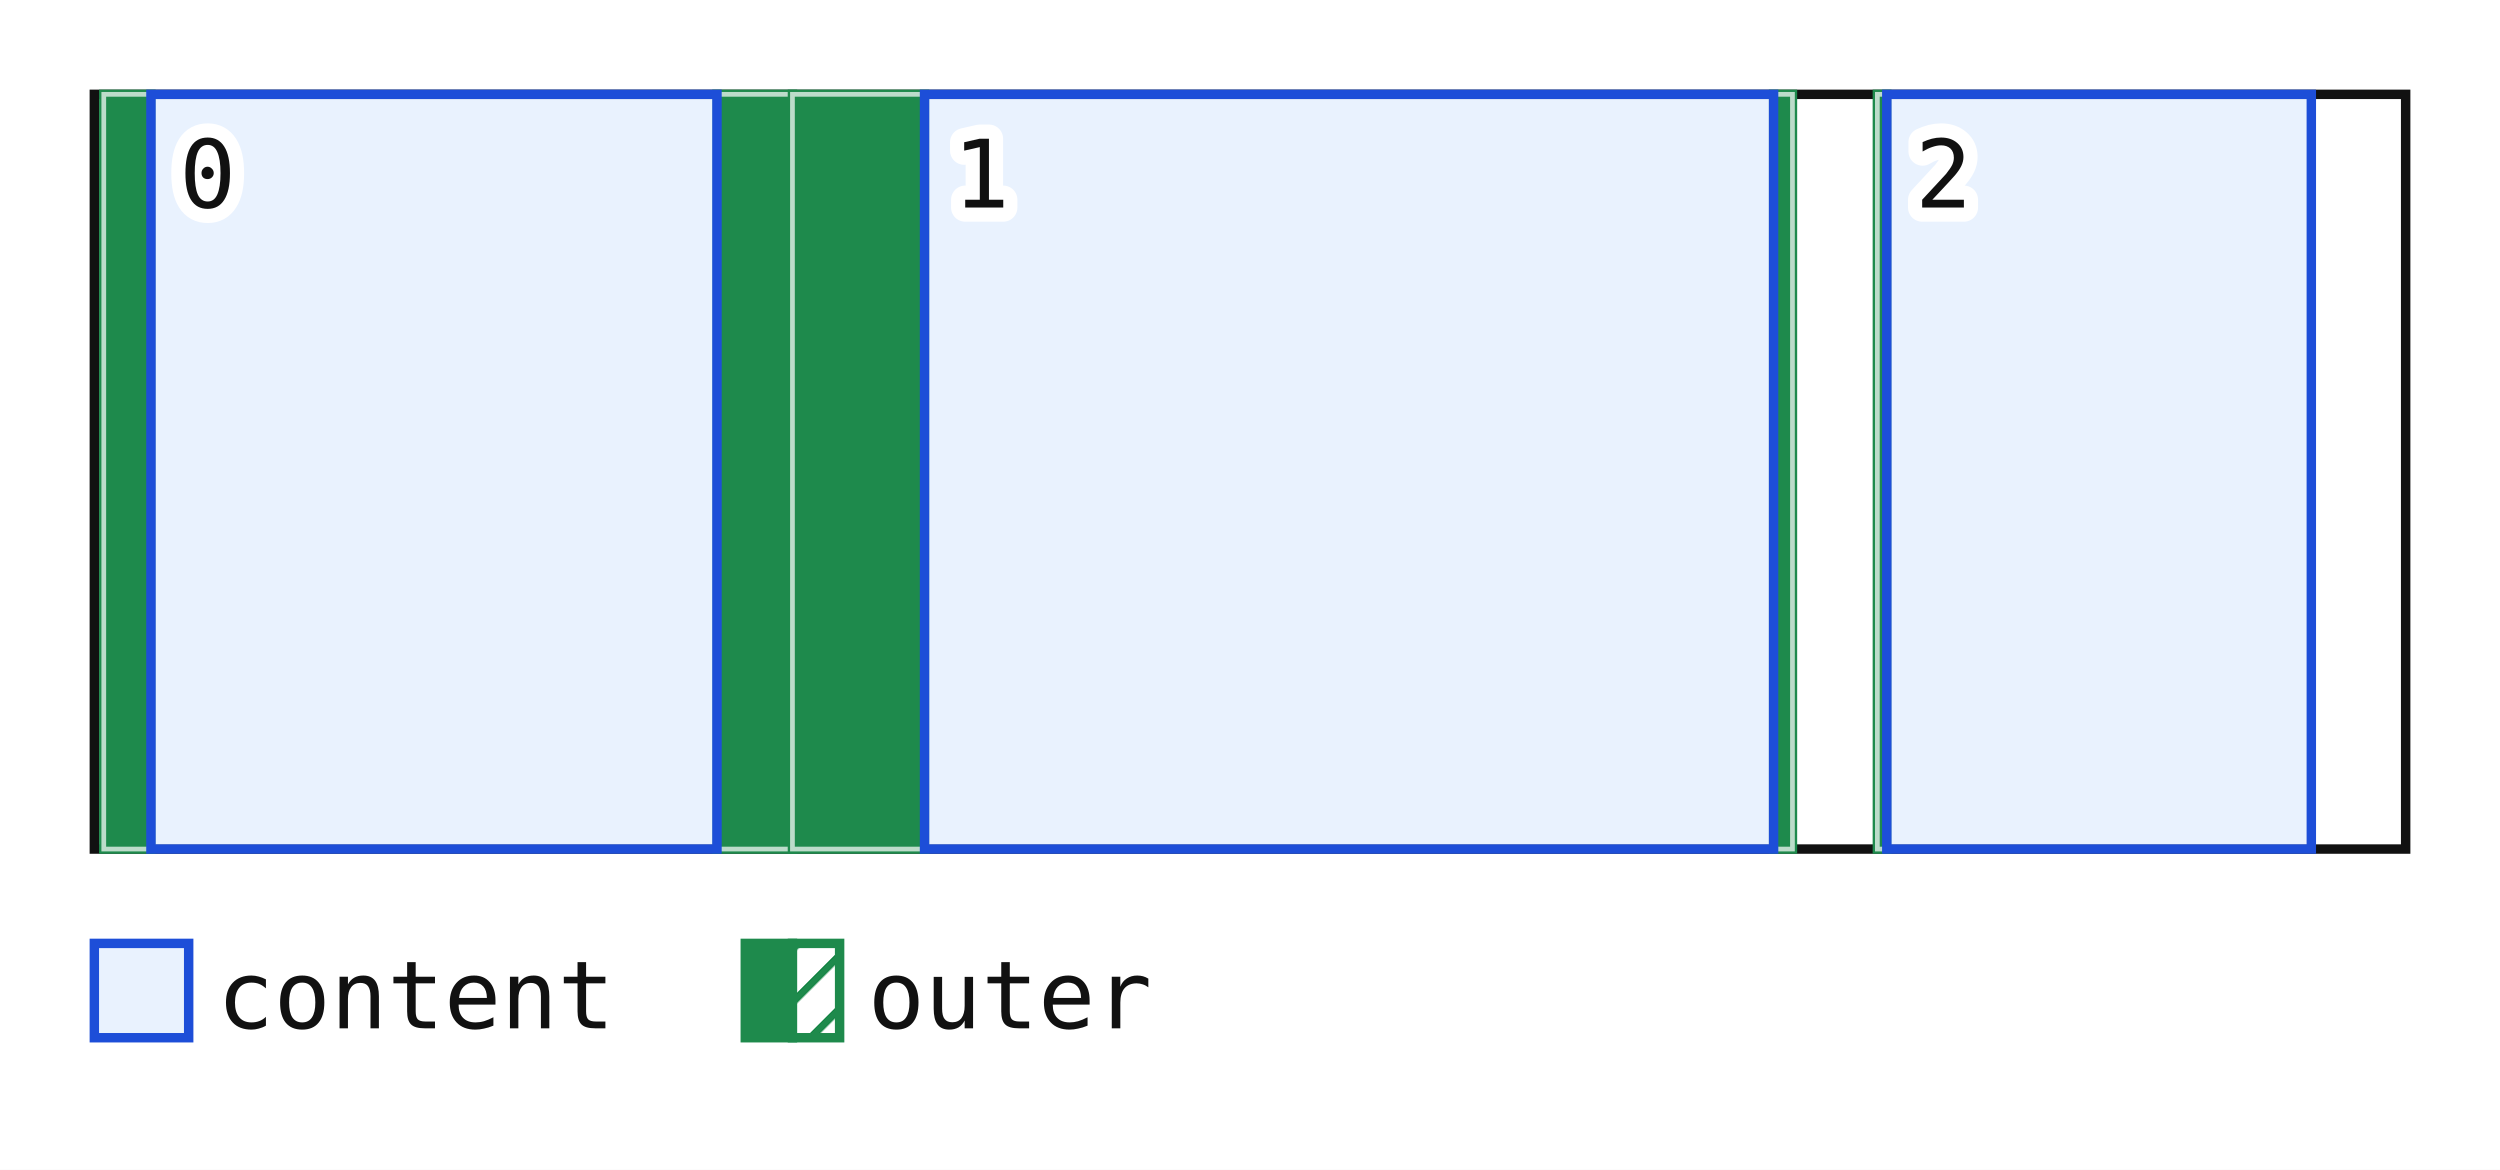
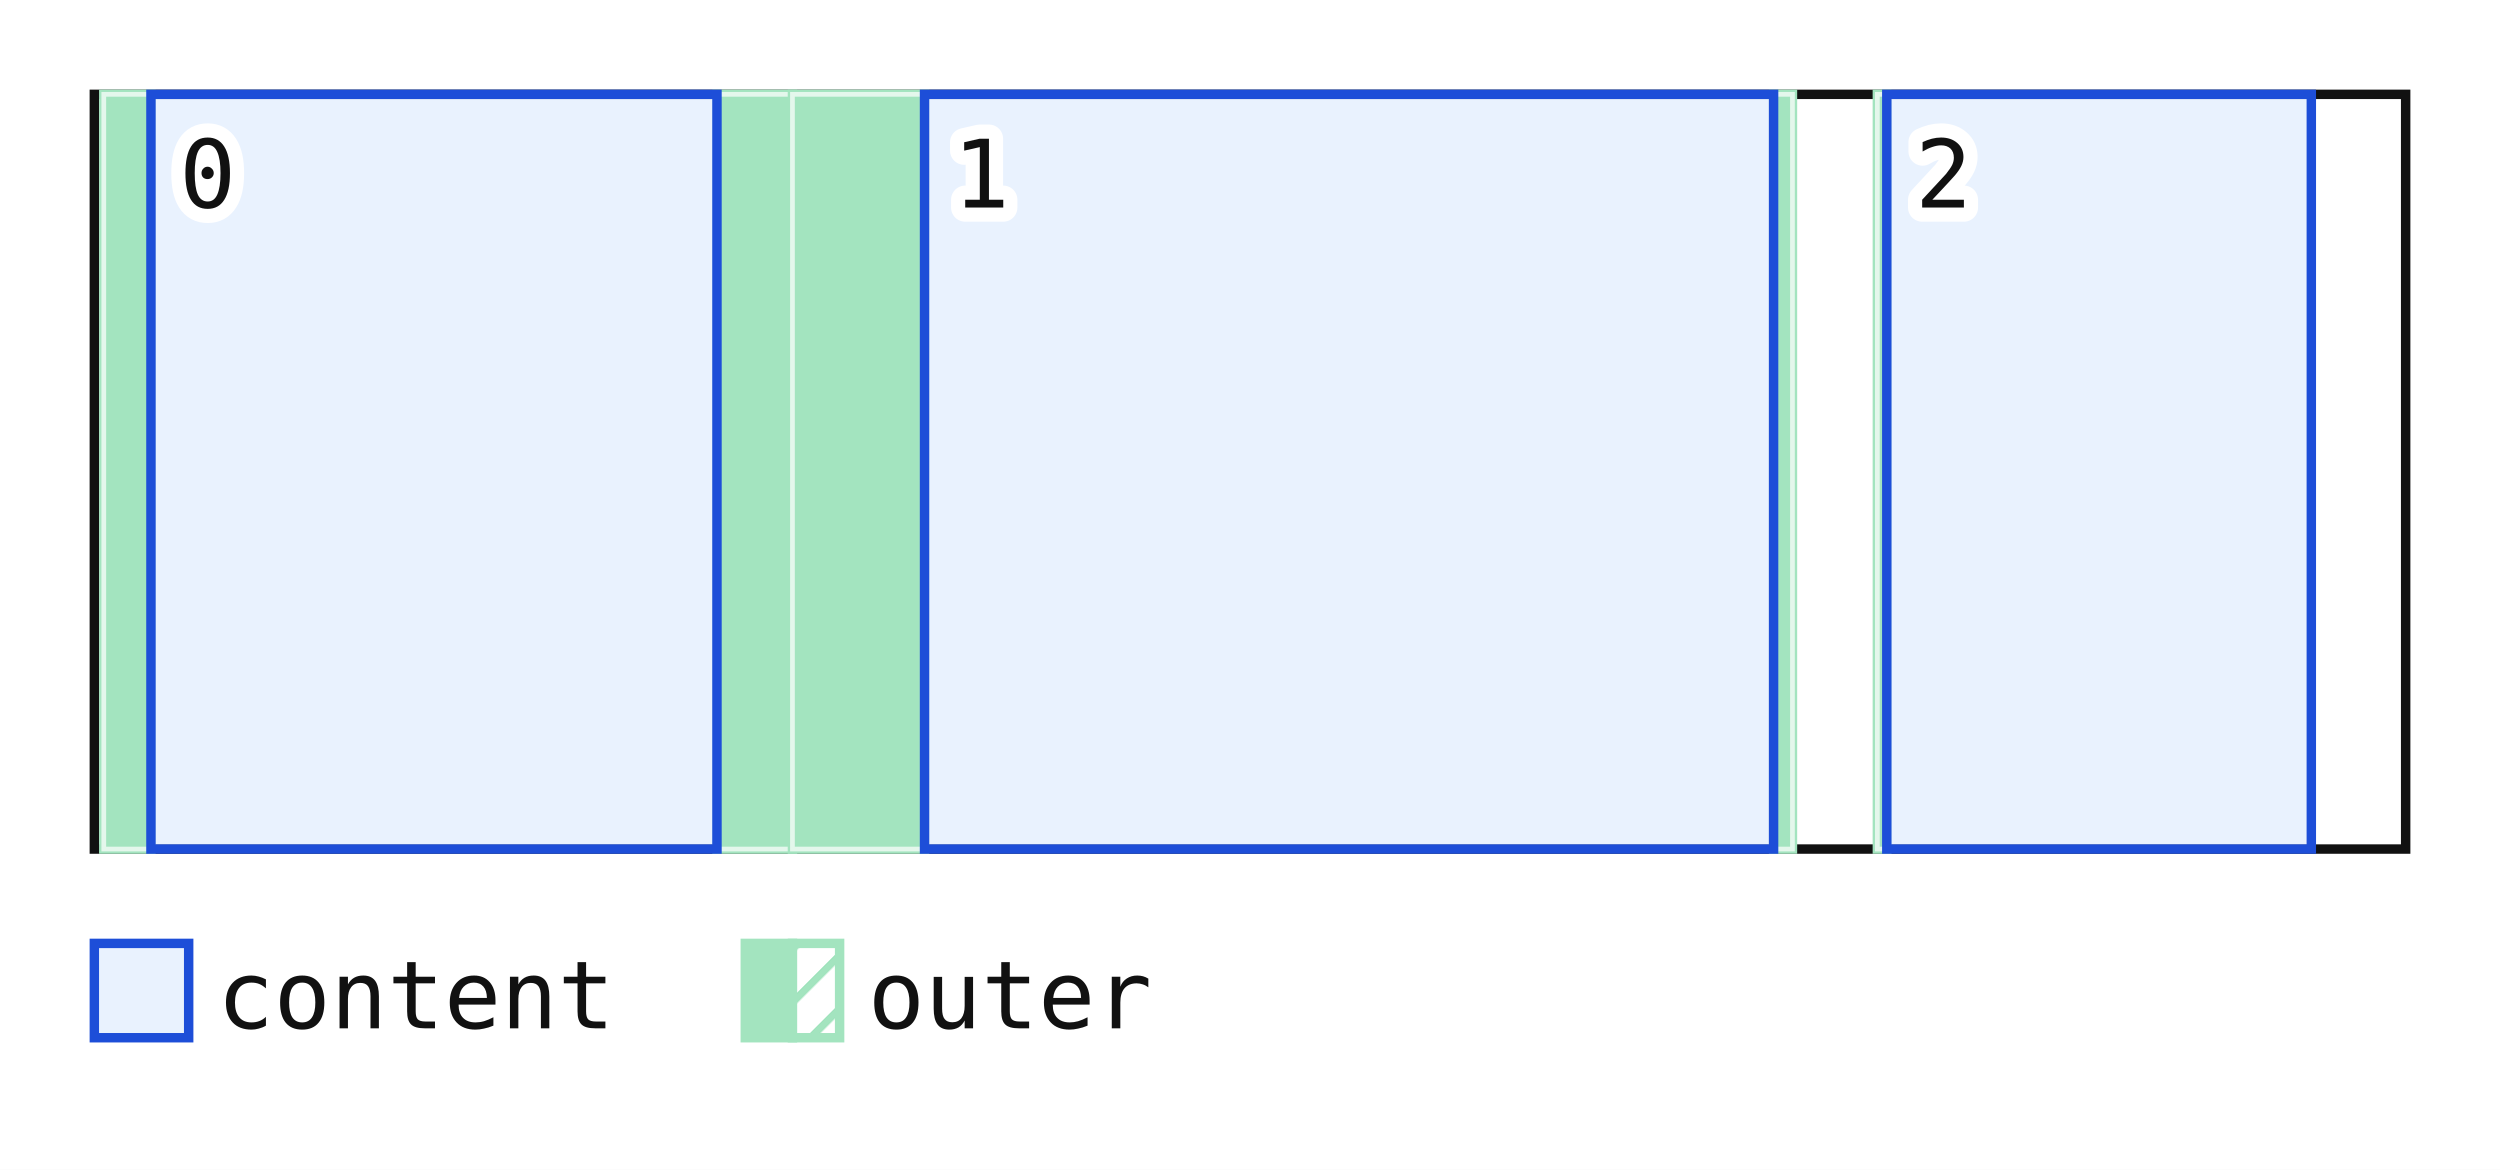
<svg xmlns="http://www.w3.org/2000/svg" viewBox="-10 -10 265 124" font-family="monospace" font-size="10">
  <defs>
    <pattern id="hatch-o0" patternUnits="userSpaceOnUse" width="4" height="4" patternTransform="rotate(45)">
      <rect width="4" height="4" fill="#ffffff" />
-       <line x1="0" y1="0" x2="0" y2="4" stroke="#1e8a4c" stroke-width="1.6" />
+       <line x1="0" y1="0" x2="0" y2="4" stroke="#a3e4bf" stroke-width="1.6" />
    </pattern>
  </defs>
  <rect x="-10" y="-10" width="265" height="124" fill="#ffffff" />
  <rect x="0" y="0" width="245" height="80" fill="none" stroke="#111111" stroke-width="1" />
-   <rect x="66" y="0" width="8" height="80" fill="url(#hatch-o0)" stroke="#1e8a4c" stroke-width="1" />
-   <rect x="66" y="0" width="8" height="80" fill="#1e8a4c" stroke="#ffffff" stroke-width="0.5" stroke-opacity="0.7" />
-   <rect x="1" y="0" width="5" height="80" fill="url(#hatch-o0)" stroke="#1e8a4c" stroke-width="1" />
-   <rect x="1" y="0" width="5" height="80" fill="#1e8a4c" stroke="#ffffff" stroke-width="0.5" stroke-opacity="0.7" />
+   <rect x="66" y="0" width="8" height="80" fill="url(#hatch-o0)" stroke="#a3e4bf" stroke-width="1" />
+   <rect x="66" y="0" width="8" height="80" fill="#a3e4bf" stroke="#ffffff" stroke-width="0.5" stroke-opacity="0.7" />
+   <rect x="1" y="0" width="5" height="80" fill="url(#hatch-o0)" stroke="#a3e4bf" stroke-width="1" />
+   <rect x="1" y="0" width="5" height="80" fill="#a3e4bf" stroke="#ffffff" stroke-width="0.5" stroke-opacity="0.7" />
  <rect x="6" y="0" width="60" height="80" fill="#dbeafe" fill-opacity="0.6" stroke="#1d4ed8" />
  <text x="9" y="12" fill="#111111" stroke="#ffffff" stroke-width="3" stroke-linejoin="round" paint-order="stroke">0</text>
-   <rect x="178" y="0" width="2" height="80" fill="url(#hatch-o0)" stroke="#1e8a4c" stroke-width="1" />
-   <rect x="178" y="0" width="2" height="80" fill="#1e8a4c" stroke="#ffffff" stroke-width="0.5" stroke-opacity="0.7" />
-   <rect x="74" y="0" width="14" height="80" fill="url(#hatch-o0)" stroke="#1e8a4c" stroke-width="1" />
-   <rect x="74" y="0" width="14" height="80" fill="#1e8a4c" stroke="#ffffff" stroke-width="0.5" stroke-opacity="0.7" />
+   <rect x="178" y="0" width="2" height="80" fill="url(#hatch-o0)" stroke="#a3e4bf" stroke-width="1" />
+   <rect x="178" y="0" width="2" height="80" fill="#a3e4bf" stroke="#ffffff" stroke-width="0.5" stroke-opacity="0.7" />
+   <rect x="74" y="0" width="14" height="80" fill="url(#hatch-o0)" stroke="#a3e4bf" stroke-width="1" />
+   <rect x="74" y="0" width="14" height="80" fill="#a3e4bf" stroke="#ffffff" stroke-width="0.5" stroke-opacity="0.7" />
  <rect x="88" y="0" width="90" height="80" fill="#dbeafe" fill-opacity="0.6" stroke="#1d4ed8" />
  <text x="91" y="12" fill="#111111" stroke="#ffffff" stroke-width="3" stroke-linejoin="round" paint-order="stroke">1</text>
-   <rect x="189" y="0" width="1" height="80" fill="url(#hatch-o0)" stroke="#1e8a4c" stroke-width="1" />
-   <rect x="189" y="0" width="1" height="80" fill="#1e8a4c" stroke="#ffffff" stroke-width="0.5" stroke-opacity="0.7" />
+   <rect x="189" y="0" width="1" height="80" fill="url(#hatch-o0)" stroke="#a3e4bf" stroke-width="1" />
+   <rect x="189" y="0" width="1" height="80" fill="#a3e4bf" stroke="#ffffff" stroke-width="0.5" stroke-opacity="0.7" />
  <rect x="190" y="0" width="45" height="80" fill="#dbeafe" fill-opacity="0.6" stroke="#1d4ed8" />
  <text x="193" y="12" fill="#111111" stroke="#ffffff" stroke-width="3" stroke-linejoin="round" paint-order="stroke">2</text>
  <rect x="0" y="90" width="10" height="10" fill="#dbeafe" fill-opacity="0.6" stroke="#1d4ed8" />
  <text x="13" y="99" fill="#111111" stroke="#ffffff" stroke-width="3" stroke-linejoin="round" paint-order="stroke">content</text>
-   <rect x="69" y="90" width="5" height="10" fill="#1e8a4c" stroke="#1e8a4c" stroke-width="1" />
-   <rect x="74" y="90" width="5" height="10" fill="url(#hatch-o0)" stroke="#1e8a4c" stroke-width="1" />
+   <rect x="69" y="90" width="5" height="10" fill="#a3e4bf" stroke="#a3e4bf" stroke-width="1" />
+   <rect x="74" y="90" width="5" height="10" fill="url(#hatch-o0)" stroke="#a3e4bf" stroke-width="1" />
  <text x="82" y="99" fill="#111111" stroke="#ffffff" stroke-width="3" stroke-linejoin="round" paint-order="stroke">outer</text>
</svg>
